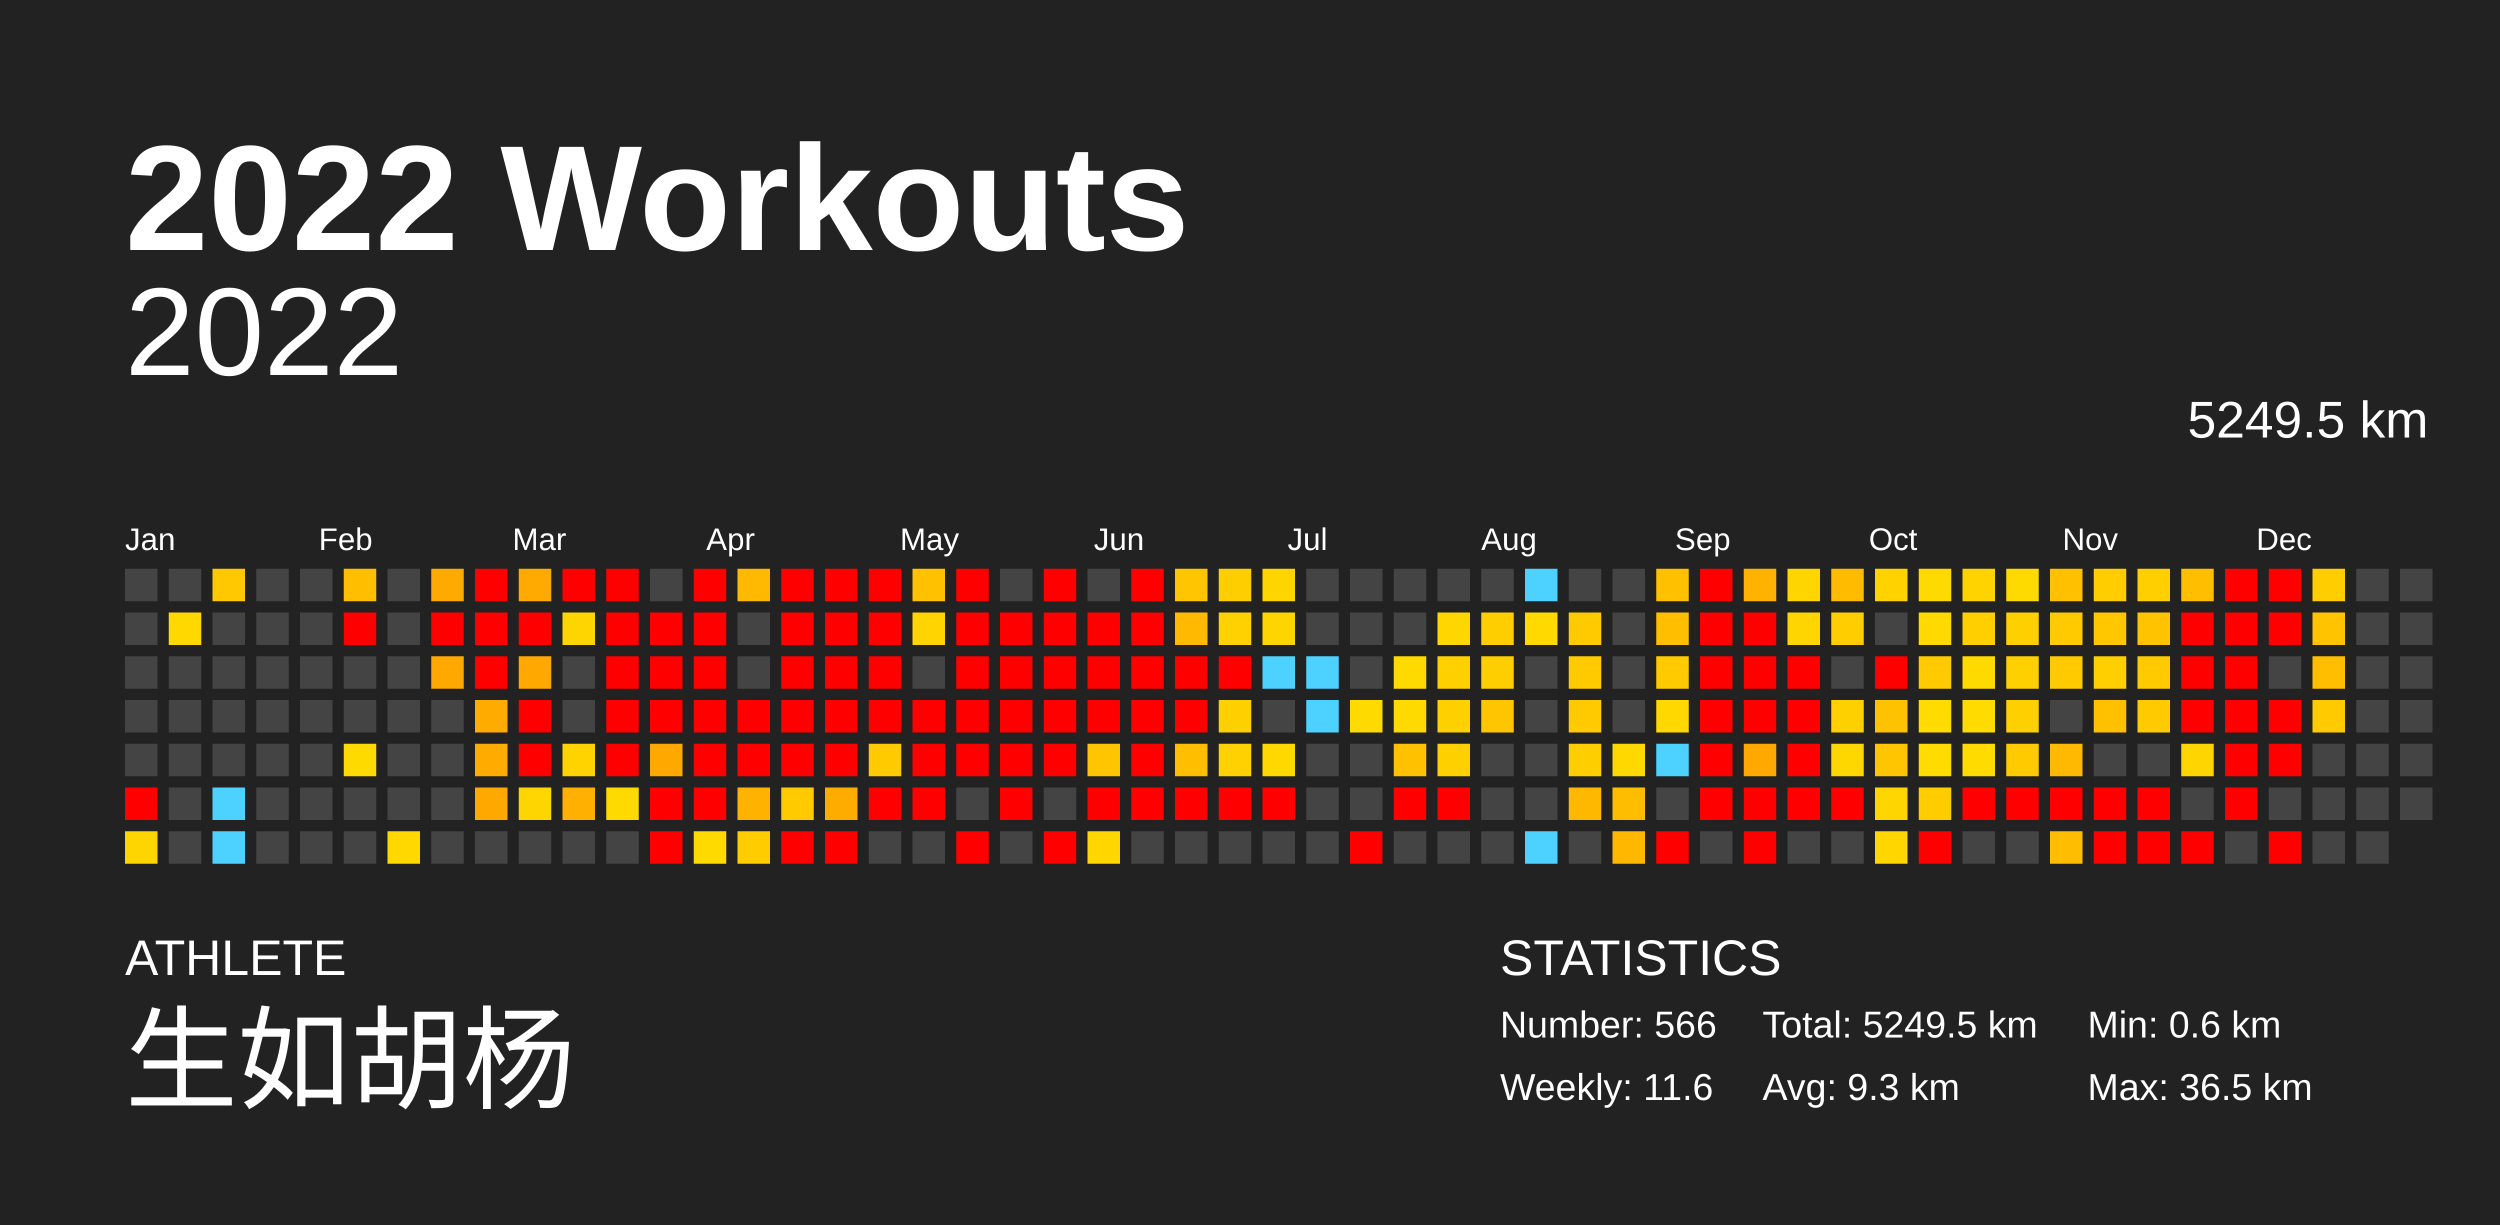
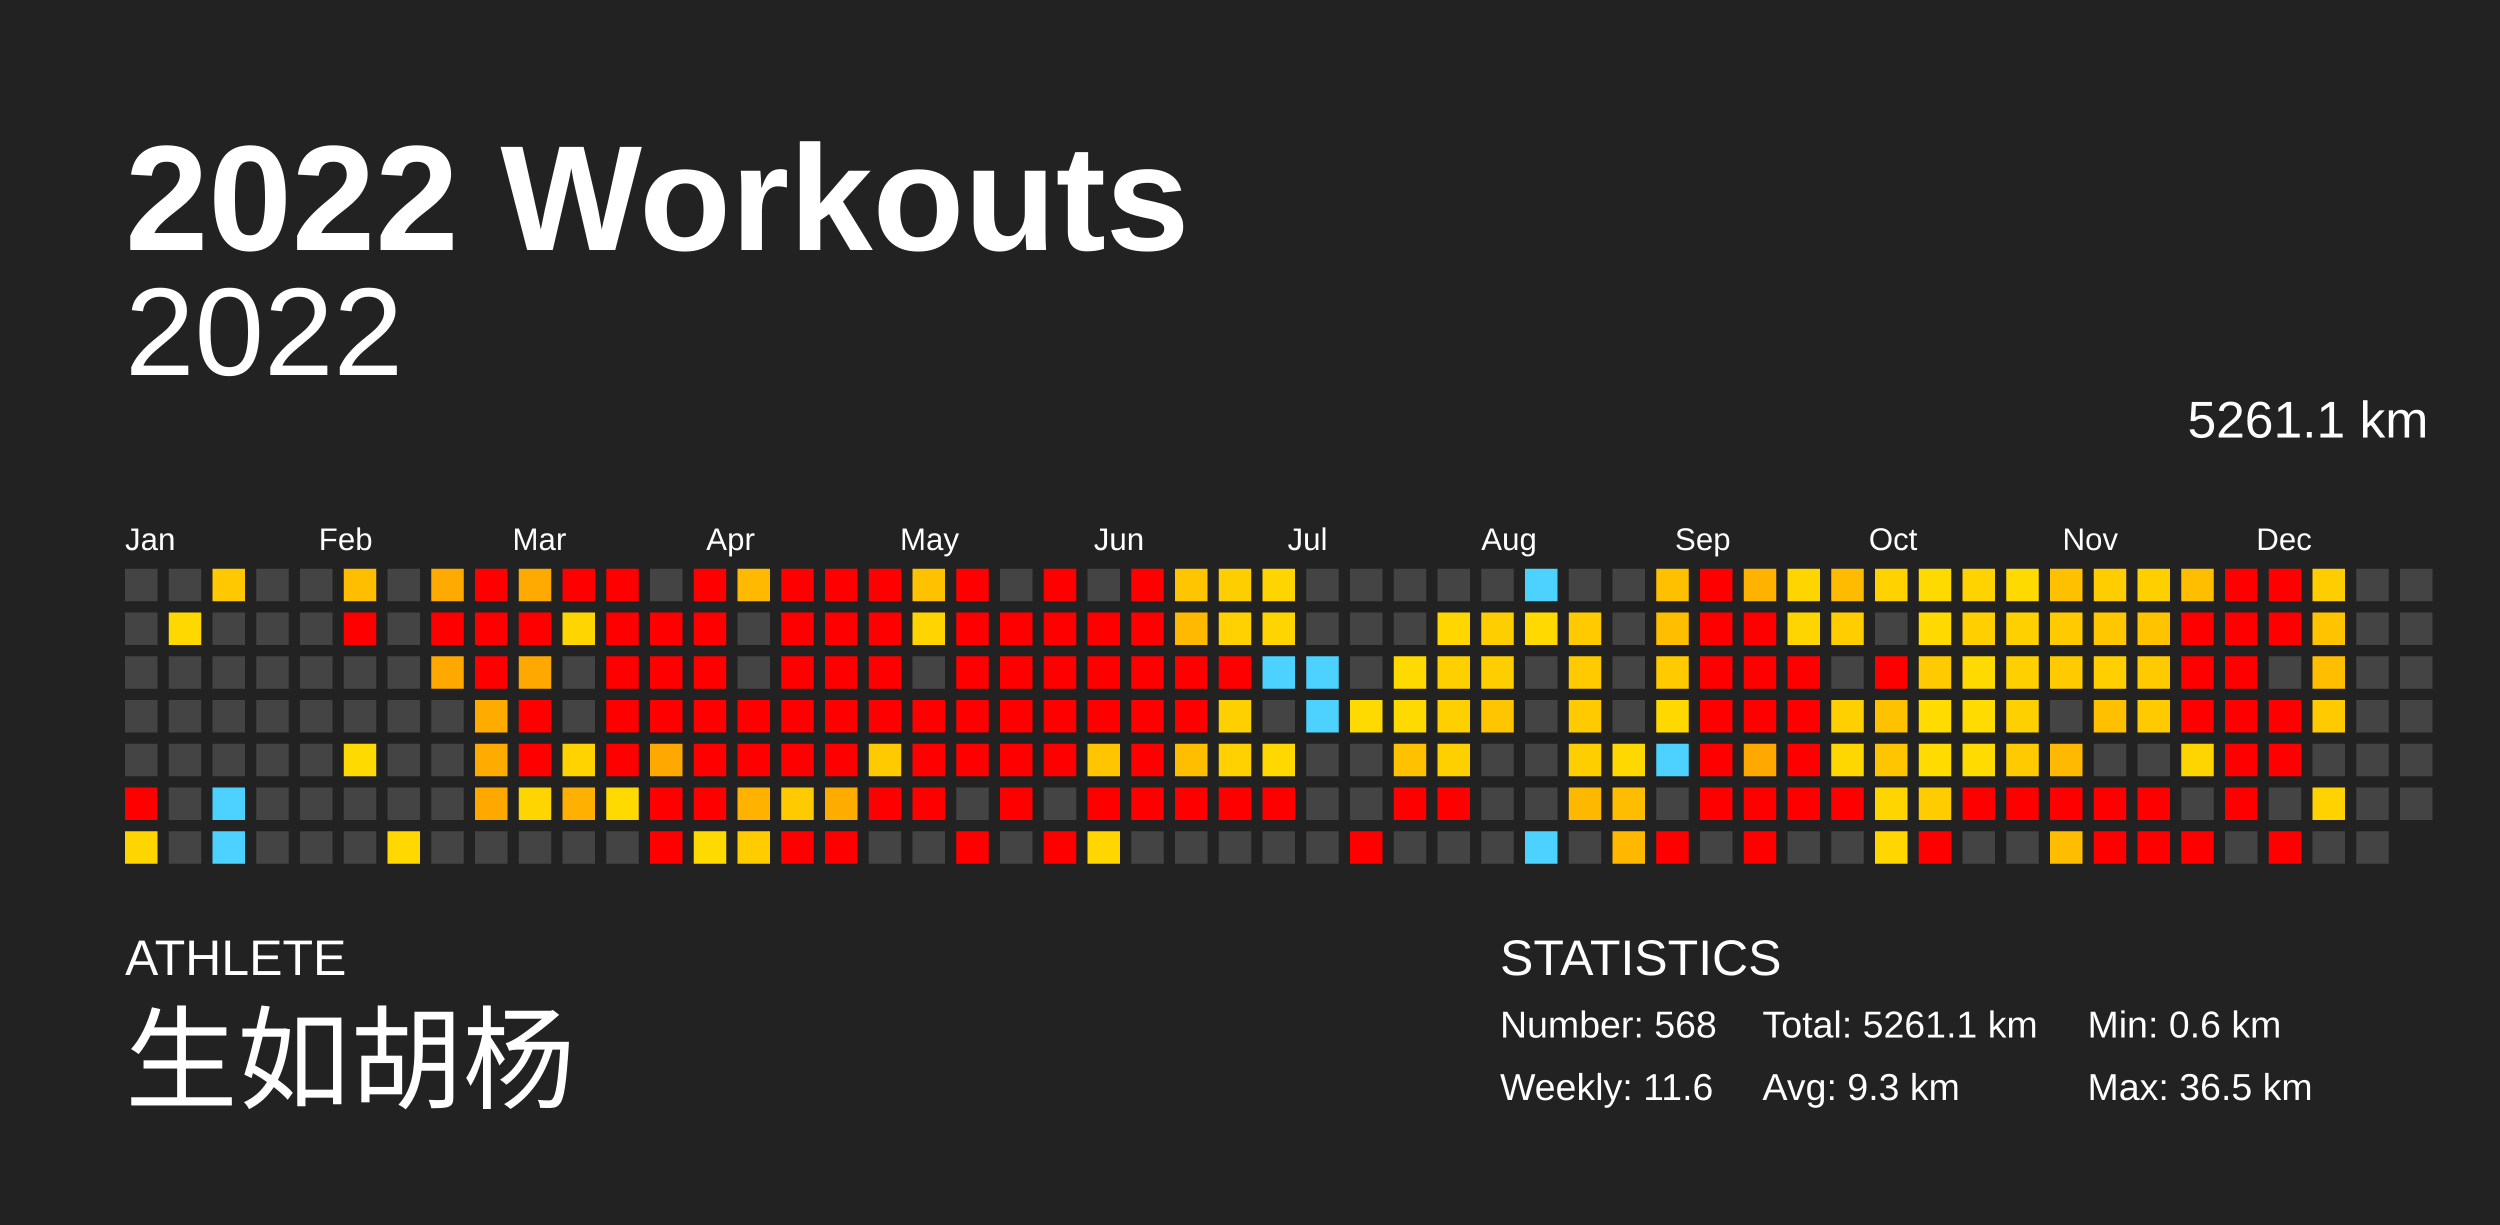
<svg xmlns="http://www.w3.org/2000/svg" baseProfile="full" height="98mm" version="1.1" viewBox="0,0,200,98" width="200mm">
  <defs />
  <rect fill="#222222" height="98" width="200" x="0" y="0" />
  <text fill="#FFFFFF" style="font-size:12px; font-family:Arial; font-weight:bold;" x="10" y="20">2022 Workouts</text>
  <text fill="#FFFFFF" style="font-size:4px; font-family:Arial" x="10" y="78">ATHLETE</text>
  <text fill="#FFFFFF" style="font-size:9px; font-family:Arial" x="10" y="88">生如胡杨</text>
  <text fill="#FFFFFF" style="font-size:4px; font-family:Arial" x="120" y="78">STATISTICS</text>
-   <text fill="#FFFFFF" style="font-size:3px; font-family:Arial" x="120" y="83">Number: 566</text>
+   <text fill="#FFFFFF" style="font-size:3px; font-family:Arial" x="120" y="83">Number: 568</text>
  <text fill="#FFFFFF" style="font-size:3px; font-family:Arial" x="120" y="88">Weekly: 11.6</text>
-   <text fill="#FFFFFF" style="font-size:3px; font-family:Arial" x="141" y="83">Total: 5249.5 km</text>
+   <text fill="#FFFFFF" style="font-size:3px; font-family:Arial" x="141" y="83">Total: 5261.1 km</text>
  <text fill="#FFFFFF" style="font-size:3px; font-family:Arial" x="141" y="88">Avg: 9.3 km</text>
  <text fill="#FFFFFF" style="font-size:3px; font-family:Arial" x="167" y="83">Min: 0.6 km</text>
  <text fill="#FFFFFF" style="font-size:3px; font-family:Arial" x="167" y="88">Max: 36.5 km</text>
  <text alignment-baseline="hanging" fill="#FFFFFF" style="font-size:10.0px; font-family:Arial;" x="10" y="30">2022</text>
-   <text alignment-baseline="hanging" fill="#FFFFFF" style="font-size:4.125px; font-family:Arial;" x="175" y="35">5249.5 km</text>
+   <text alignment-baseline="hanging" fill="#FFFFFF" style="font-size:4.125px; font-family:Arial;" x="175" y="35">5261.1 km</text>
  <text fill="#FFFFFF" style="font-size:2.5px; font-family:Arial" x="10.0" y="44">Jan</text>
  <text fill="#FFFFFF" style="font-size:2.5px; font-family:Arial" x="25.5" y="44">Feb</text>
  <text fill="#FFFFFF" style="font-size:2.5px; font-family:Arial" x="41.0" y="44">Mar</text>
  <text fill="#FFFFFF" style="font-size:2.5px; font-family:Arial" x="56.5" y="44">Apr</text>
  <text fill="#FFFFFF" style="font-size:2.5px; font-family:Arial" x="72.0" y="44">May</text>
  <text fill="#FFFFFF" style="font-size:2.5px; font-family:Arial" x="87.5" y="44">Jun</text>
  <text fill="#FFFFFF" style="font-size:2.5px; font-family:Arial" x="103.0" y="44">Jul</text>
  <text fill="#FFFFFF" style="font-size:2.5px; font-family:Arial" x="118.5" y="44">Aug</text>
  <text fill="#FFFFFF" style="font-size:2.5px; font-family:Arial" x="134.0" y="44">Sep</text>
  <text fill="#FFFFFF" style="font-size:2.5px; font-family:Arial" x="149.5" y="44">Oct</text>
  <text fill="#FFFFFF" style="font-size:2.5px; font-family:Arial" x="165.0" y="44">Nov</text>
  <text fill="#FFFFFF" style="font-size:2.5px; font-family:Arial" x="180.5" y="44">Dec</text>
  <rect fill="#444444" height="2.6" width="2.6" x="10.0" y="45.5" />
  <rect fill="#444444" height="2.6" width="2.6" x="10.0" y="49.0" />
  <rect fill="#444444" height="2.6" width="2.6" x="10.0" y="52.5" />
  <rect fill="#444444" height="2.6" width="2.6" x="10.0" y="56.0" />
  <rect fill="#444444" height="2.6" width="2.6" x="10.0" y="59.5" />
  <rect fill="red" height="2.6" width="2.6" x="10.0" y="63.0" />
  <rect fill="#ffd500" height="2.6" width="2.6" x="10.0" y="66.5" />
  <rect fill="#444444" height="2.6" width="2.6" x="13.5" y="45.5" />
  <rect fill="#ffd800" height="2.6" width="2.6" x="13.5" y="49.0" />
  <rect fill="#444444" height="2.6" width="2.6" x="13.5" y="52.5" />
  <rect fill="#444444" height="2.6" width="2.6" x="13.5" y="56.0" />
  <rect fill="#444444" height="2.6" width="2.6" x="13.5" y="59.5" />
  <rect fill="#444444" height="2.6" width="2.6" x="13.5" y="63.0" />
  <rect fill="#444444" height="2.6" width="2.6" x="13.5" y="66.5" />
  <rect fill="#ffc800" height="2.6" width="2.6" x="17.0" y="45.5" />
  <rect fill="#444444" height="2.6" width="2.6" x="17.0" y="49.0" />
  <rect fill="#444444" height="2.6" width="2.6" x="17.0" y="52.5" />
  <rect fill="#444444" height="2.6" width="2.6" x="17.0" y="56.0" />
  <rect fill="#444444" height="2.6" width="2.6" x="17.0" y="59.5" />
  <rect fill="#4dd2ff" height="2.6" width="2.6" x="17.0" y="63.0" />
  <rect fill="#4dd2ff" height="2.6" width="2.6" x="17.0" y="66.5" />
  <rect fill="#444444" height="2.6" width="2.6" x="20.5" y="45.5" />
  <rect fill="#444444" height="2.6" width="2.6" x="20.5" y="49.0" />
  <rect fill="#444444" height="2.6" width="2.6" x="20.5" y="52.5" />
  <rect fill="#444444" height="2.6" width="2.6" x="20.5" y="56.0" />
  <rect fill="#444444" height="2.6" width="2.6" x="20.5" y="59.5" />
  <rect fill="#444444" height="2.6" width="2.6" x="20.5" y="63.0" />
  <rect fill="#444444" height="2.6" width="2.6" x="20.5" y="66.5" />
  <rect fill="#444444" height="2.6" width="2.6" x="24.0" y="45.5" />
  <rect fill="#444444" height="2.6" width="2.6" x="24.0" y="49.0" />
  <rect fill="#444444" height="2.6" width="2.6" x="24.0" y="52.5" />
  <rect fill="#444444" height="2.6" width="2.6" x="24.0" y="56.0" />
  <rect fill="#444444" height="2.6" width="2.6" x="24.0" y="59.5" />
  <rect fill="#444444" height="2.6" width="2.6" x="24.0" y="63.0" />
  <rect fill="#444444" height="2.6" width="2.6" x="24.0" y="66.5" />
  <rect fill="#ffbe00" height="2.6" width="2.6" x="27.5" y="45.5" />
  <rect fill="red" height="2.6" width="2.6" x="27.5" y="49.0" />
  <rect fill="#444444" height="2.6" width="2.6" x="27.5" y="52.5" />
  <rect fill="#444444" height="2.6" width="2.6" x="27.5" y="56.0" />
  <rect fill="#ffda00" height="2.6" width="2.6" x="27.5" y="59.5" />
  <rect fill="#444444" height="2.6" width="2.6" x="27.5" y="63.0" />
  <rect fill="#444444" height="2.6" width="2.6" x="27.5" y="66.5" />
  <rect fill="#444444" height="2.6" width="2.6" x="31.0" y="45.5" />
  <rect fill="#444444" height="2.6" width="2.6" x="31.0" y="49.0" />
  <rect fill="#444444" height="2.6" width="2.6" x="31.0" y="52.5" />
  <rect fill="#444444" height="2.6" width="2.6" x="31.0" y="56.0" />
  <rect fill="#444444" height="2.6" width="2.6" x="31.0" y="59.5" />
  <rect fill="#444444" height="2.6" width="2.6" x="31.0" y="63.0" />
  <rect fill="#ffd800" height="2.6" width="2.6" x="31.0" y="66.5" />
  <rect fill="#ffaa00" height="2.6" width="2.6" x="34.5" y="45.5" />
  <rect fill="red" height="2.6" width="2.6" x="34.5" y="49.0" />
  <rect fill="#ffa800" height="2.6" width="2.6" x="34.5" y="52.5" />
  <rect fill="#444444" height="2.6" width="2.6" x="34.5" y="56.0" />
  <rect fill="#444444" height="2.6" width="2.6" x="34.5" y="59.5" />
  <rect fill="#444444" height="2.6" width="2.6" x="34.5" y="63.0" />
  <rect fill="#444444" height="2.6" width="2.6" x="34.5" y="66.5" />
  <rect fill="red" height="2.6" width="2.6" x="38.0" y="45.5" />
  <rect fill="red" height="2.6" width="2.6" x="38.0" y="49.0" />
  <rect fill="red" height="2.6" width="2.6" x="38.0" y="52.5" />
  <rect fill="#ffab00" height="2.6" width="2.6" x="38.0" y="56.0" />
  <rect fill="#ffab00" height="2.6" width="2.6" x="38.0" y="59.5" />
  <rect fill="#ffa900" height="2.6" width="2.6" x="38.0" y="63.0" />
  <rect fill="#444444" height="2.6" width="2.6" x="38.0" y="66.5" />
  <rect fill="#ffaa00" height="2.6" width="2.6" x="41.5" y="45.5" />
  <rect fill="red" height="2.6" width="2.6" x="41.5" y="49.0" />
  <rect fill="#ffa900" height="2.6" width="2.6" x="41.5" y="52.5" />
  <rect fill="red" height="2.6" width="2.6" x="41.5" y="56.0" />
  <rect fill="red" height="2.6" width="2.6" x="41.5" y="59.5" />
  <rect fill="#ffd500" height="2.6" width="2.6" x="41.5" y="63.0" />
  <rect fill="#444444" height="2.6" width="2.6" x="41.5" y="66.5" />
  <rect fill="red" height="2.6" width="2.6" x="45.0" y="45.5" />
  <rect fill="#ffd500" height="2.6" width="2.6" x="45.0" y="49.0" />
  <rect fill="#444444" height="2.6" width="2.6" x="45.0" y="52.5" />
  <rect fill="#444444" height="2.6" width="2.6" x="45.0" y="56.0" />
  <rect fill="#ffd300" height="2.6" width="2.6" x="45.0" y="59.5" />
  <rect fill="#ffb000" height="2.6" width="2.6" x="45.0" y="63.0" />
  <rect fill="#444444" height="2.6" width="2.6" x="45.0" y="66.5" />
  <rect fill="red" height="2.6" width="2.6" x="48.5" y="45.5" />
  <rect fill="red" height="2.6" width="2.6" x="48.5" y="49.0" />
  <rect fill="red" height="2.6" width="2.6" x="48.5" y="52.5" />
  <rect fill="red" height="2.6" width="2.6" x="48.5" y="56.0" />
  <rect fill="red" height="2.6" width="2.6" x="48.5" y="59.5" />
  <rect fill="#ffda00" height="2.6" width="2.6" x="48.5" y="63.0" />
  <rect fill="#444444" height="2.6" width="2.6" x="48.5" y="66.5" />
  <rect fill="#444444" height="2.6" width="2.6" x="52.0" y="45.5" />
  <rect fill="red" height="2.6" width="2.6" x="52.0" y="49.0" />
  <rect fill="red" height="2.6" width="2.6" x="52.0" y="52.5" />
  <rect fill="red" height="2.6" width="2.6" x="52.0" y="56.0" />
  <rect fill="#ffa800" height="2.6" width="2.6" x="52.0" y="59.5" />
  <rect fill="red" height="2.6" width="2.6" x="52.0" y="63.0" />
  <rect fill="red" height="2.6" width="2.6" x="52.0" y="66.5" />
  <rect fill="red" height="2.6" width="2.6" x="55.5" y="45.5" />
  <rect fill="red" height="2.6" width="2.6" x="55.5" y="49.0" />
  <rect fill="red" height="2.6" width="2.6" x="55.5" y="52.5" />
  <rect fill="red" height="2.6" width="2.6" x="55.5" y="56.0" />
  <rect fill="red" height="2.6" width="2.6" x="55.5" y="59.5" />
  <rect fill="red" height="2.6" width="2.6" x="55.5" y="63.0" />
  <rect fill="#ffda00" height="2.6" width="2.6" x="55.5" y="66.5" />
  <rect fill="#ffb900" height="2.6" width="2.6" x="59.0" y="45.5" />
  <rect fill="#444444" height="2.6" width="2.6" x="59.0" y="49.0" />
  <rect fill="#444444" height="2.6" width="2.6" x="59.0" y="52.5" />
  <rect fill="red" height="2.6" width="2.6" x="59.0" y="56.0" />
  <rect fill="red" height="2.6" width="2.6" x="59.0" y="59.5" />
  <rect fill="#ffb300" height="2.6" width="2.6" x="59.0" y="63.0" />
  <rect fill="#ffcc00" height="2.6" width="2.6" x="59.0" y="66.5" />
  <rect fill="red" height="2.6" width="2.6" x="62.5" y="45.5" />
  <rect fill="red" height="2.6" width="2.6" x="62.5" y="49.0" />
  <rect fill="red" height="2.6" width="2.6" x="62.5" y="52.5" />
  <rect fill="red" height="2.6" width="2.6" x="62.5" y="56.0" />
  <rect fill="red" height="2.6" width="2.6" x="62.5" y="59.5" />
  <rect fill="#ffca00" height="2.6" width="2.6" x="62.5" y="63.0" />
  <rect fill="red" height="2.6" width="2.6" x="62.5" y="66.5" />
  <rect fill="red" height="2.6" width="2.6" x="66.0" y="45.5" />
  <rect fill="red" height="2.6" width="2.6" x="66.0" y="49.0" />
  <rect fill="red" height="2.6" width="2.6" x="66.0" y="52.5" />
  <rect fill="red" height="2.6" width="2.6" x="66.0" y="56.0" />
  <rect fill="red" height="2.6" width="2.6" x="66.0" y="59.5" />
  <rect fill="#ffac00" height="2.6" width="2.6" x="66.0" y="63.0" />
  <rect fill="red" height="2.6" width="2.6" x="66.0" y="66.5" />
  <rect fill="red" height="2.6" width="2.6" x="69.5" y="45.5" />
  <rect fill="red" height="2.6" width="2.6" x="69.5" y="49.0" />
  <rect fill="red" height="2.6" width="2.6" x="69.5" y="52.5" />
  <rect fill="red" height="2.6" width="2.6" x="69.5" y="56.0" />
  <rect fill="#ffcb00" height="2.6" width="2.6" x="69.5" y="59.5" />
  <rect fill="red" height="2.6" width="2.6" x="69.5" y="63.0" />
  <rect fill="#444444" height="2.6" width="2.6" x="69.5" y="66.5" />
  <rect fill="#ffc100" height="2.6" width="2.6" x="73.0" y="45.5" />
  <rect fill="#ffd400" height="2.6" width="2.6" x="73.0" y="49.0" />
  <rect fill="#444444" height="2.6" width="2.6" x="73.0" y="52.5" />
  <rect fill="red" height="2.6" width="2.6" x="73.0" y="56.0" />
  <rect fill="red" height="2.6" width="2.6" x="73.0" y="59.5" />
  <rect fill="red" height="2.6" width="2.6" x="73.0" y="63.0" />
  <rect fill="#444444" height="2.6" width="2.6" x="73.0" y="66.5" />
  <rect fill="red" height="2.6" width="2.6" x="76.5" y="45.5" />
  <rect fill="red" height="2.6" width="2.6" x="76.5" y="49.0" />
  <rect fill="red" height="2.6" width="2.6" x="76.5" y="52.5" />
  <rect fill="red" height="2.6" width="2.6" x="76.5" y="56.0" />
  <rect fill="red" height="2.6" width="2.6" x="76.5" y="59.5" />
  <rect fill="#444444" height="2.6" width="2.6" x="76.5" y="63.0" />
  <rect fill="red" height="2.6" width="2.6" x="76.5" y="66.5" />
  <rect fill="#444444" height="2.6" width="2.6" x="80.0" y="45.5" />
  <rect fill="red" height="2.6" width="2.6" x="80.0" y="49.0" />
  <rect fill="red" height="2.6" width="2.6" x="80.0" y="52.5" />
  <rect fill="red" height="2.6" width="2.6" x="80.0" y="56.0" />
  <rect fill="red" height="2.6" width="2.6" x="80.0" y="59.5" />
  <rect fill="red" height="2.6" width="2.6" x="80.0" y="63.0" />
  <rect fill="#444444" height="2.6" width="2.6" x="80.0" y="66.5" />
  <rect fill="red" height="2.6" width="2.6" x="83.5" y="45.5" />
  <rect fill="red" height="2.6" width="2.6" x="83.5" y="49.0" />
  <rect fill="red" height="2.6" width="2.6" x="83.5" y="52.5" />
  <rect fill="red" height="2.6" width="2.6" x="83.5" y="56.0" />
  <rect fill="red" height="2.6" width="2.6" x="83.5" y="59.5" />
  <rect fill="#444444" height="2.6" width="2.6" x="83.5" y="63.0" />
  <rect fill="red" height="2.6" width="2.6" x="83.5" y="66.5" />
  <rect fill="#444444" height="2.6" width="2.6" x="87.0" y="45.5" />
  <rect fill="red" height="2.6" width="2.6" x="87.0" y="49.0" />
  <rect fill="red" height="2.6" width="2.6" x="87.0" y="52.5" />
  <rect fill="red" height="2.6" width="2.6" x="87.0" y="56.0" />
  <rect fill="#ffc600" height="2.6" width="2.6" x="87.0" y="59.5" />
  <rect fill="red" height="2.6" width="2.6" x="87.0" y="63.0" />
  <rect fill="#ffd600" height="2.6" width="2.6" x="87.0" y="66.5" />
  <rect fill="red" height="2.6" width="2.6" x="90.5" y="45.5" />
  <rect fill="red" height="2.6" width="2.6" x="90.5" y="49.0" />
  <rect fill="red" height="2.6" width="2.6" x="90.5" y="52.5" />
  <rect fill="red" height="2.6" width="2.6" x="90.5" y="56.0" />
  <rect fill="red" height="2.6" width="2.6" x="90.5" y="59.5" />
  <rect fill="red" height="2.6" width="2.6" x="90.5" y="63.0" />
  <rect fill="#444444" height="2.6" width="2.6" x="90.5" y="66.5" />
  <rect fill="#ffc500" height="2.6" width="2.6" x="94.0" y="45.5" />
  <rect fill="#ffb900" height="2.6" width="2.6" x="94.0" y="49.0" />
  <rect fill="red" height="2.6" width="2.6" x="94.0" y="52.5" />
  <rect fill="red" height="2.6" width="2.6" x="94.0" y="56.0" />
  <rect fill="#ffbe00" height="2.6" width="2.6" x="94.0" y="59.5" />
  <rect fill="red" height="2.6" width="2.6" x="94.0" y="63.0" />
  <rect fill="#444444" height="2.6" width="2.6" x="94.0" y="66.5" />
  <rect fill="#ffce00" height="2.6" width="2.6" x="97.5" y="45.5" />
  <rect fill="#ffd100" height="2.6" width="2.6" x="97.5" y="49.0" />
  <rect fill="red" height="2.6" width="2.6" x="97.5" y="52.5" />
  <rect fill="#ffd000" height="2.6" width="2.6" x="97.5" y="56.0" />
  <rect fill="#ffd100" height="2.6" width="2.6" x="97.5" y="59.5" />
  <rect fill="red" height="2.6" width="2.6" x="97.5" y="63.0" />
  <rect fill="#444444" height="2.6" width="2.6" x="97.5" y="66.5" />
  <rect fill="#ffd500" height="2.6" width="2.6" x="101.0" y="45.5" />
  <rect fill="#ffd500" height="2.6" width="2.6" x="101.0" y="49.0" />
  <rect fill="#4dd2ff" height="2.6" width="2.6" x="101.0" y="52.5" />
  <rect fill="#444444" height="2.6" width="2.6" x="101.0" y="56.0" />
  <rect fill="#ffd800" height="2.6" width="2.6" x="101.0" y="59.5" />
  <rect fill="red" height="2.6" width="2.6" x="101.0" y="63.0" />
  <rect fill="#444444" height="2.6" width="2.6" x="101.0" y="66.5" />
  <rect fill="#444444" height="2.6" width="2.6" x="104.5" y="45.5" />
  <rect fill="#444444" height="2.6" width="2.6" x="104.5" y="49.0" />
  <rect fill="#4dd2ff" height="2.6" width="2.6" x="104.5" y="52.5" />
  <rect fill="#4dd2ff" height="2.6" width="2.6" x="104.5" y="56.0" />
  <rect fill="#444444" height="2.6" width="2.6" x="104.5" y="59.5" />
  <rect fill="#444444" height="2.6" width="2.6" x="104.5" y="63.0" />
  <rect fill="#444444" height="2.6" width="2.6" x="104.5" y="66.5" />
  <rect fill="#444444" height="2.6" width="2.6" x="108.0" y="45.5" />
  <rect fill="#444444" height="2.6" width="2.6" x="108.0" y="49.0" />
  <rect fill="#444444" height="2.6" width="2.6" x="108.0" y="52.5" />
  <rect fill="#ffda00" height="2.6" width="2.6" x="108.0" y="56.0" />
  <rect fill="#444444" height="2.6" width="2.6" x="108.0" y="59.5" />
  <rect fill="#444444" height="2.6" width="2.6" x="108.0" y="63.0" />
  <rect fill="red" height="2.6" width="2.6" x="108.0" y="66.5" />
  <rect fill="#444444" height="2.6" width="2.6" x="111.5" y="45.5" />
  <rect fill="#444444" height="2.6" width="2.6" x="111.5" y="49.0" />
  <rect fill="#ffda00" height="2.6" width="2.6" x="111.5" y="52.5" />
  <rect fill="#ffda00" height="2.6" width="2.6" x="111.5" y="56.0" />
  <rect fill="#ffc100" height="2.6" width="2.6" x="111.5" y="59.5" />
  <rect fill="red" height="2.6" width="2.6" x="111.5" y="63.0" />
  <rect fill="#444444" height="2.6" width="2.6" x="111.5" y="66.5" />
  <rect fill="#444444" height="2.6" width="2.6" x="115.0" y="45.5" />
  <rect fill="#ffd600" height="2.6" width="2.6" x="115.0" y="49.0" />
  <rect fill="#ffd000" height="2.6" width="2.6" x="115.0" y="52.5" />
  <rect fill="#ffd000" height="2.6" width="2.6" x="115.0" y="56.0" />
  <rect fill="#ffd000" height="2.6" width="2.6" x="115.0" y="59.5" />
  <rect fill="red" height="2.6" width="2.6" x="115.0" y="63.0" />
  <rect fill="#444444" height="2.6" width="2.6" x="115.0" y="66.5" />
  <rect fill="#444444" height="2.6" width="2.6" x="118.5" y="45.5" />
  <rect fill="#ffce00" height="2.6" width="2.6" x="118.5" y="49.0" />
  <rect fill="#ffce00" height="2.6" width="2.6" x="118.5" y="52.5" />
  <rect fill="#ffc600" height="2.6" width="2.6" x="118.5" y="56.0" />
  <rect fill="#444444" height="2.6" width="2.6" x="118.5" y="59.5" />
  <rect fill="#444444" height="2.6" width="2.6" x="118.5" y="63.0" />
  <rect fill="#444444" height="2.6" width="2.6" x="118.5" y="66.5" />
  <rect fill="#4dd2ff" height="2.6" width="2.6" x="122.0" y="45.5" />
  <rect fill="#ffd900" height="2.6" width="2.6" x="122.0" y="49.0" />
  <rect fill="#444444" height="2.6" width="2.6" x="122.0" y="52.5" />
  <rect fill="#444444" height="2.6" width="2.6" x="122.0" y="56.0" />
  <rect fill="#444444" height="2.6" width="2.6" x="122.0" y="59.5" />
  <rect fill="#444444" height="2.6" width="2.6" x="122.0" y="63.0" />
  <rect fill="#4dd2ff" height="2.6" width="2.6" x="122.0" y="66.5" />
  <rect fill="#444444" height="2.6" width="2.6" x="125.5" y="45.5" />
  <rect fill="#ffcb00" height="2.6" width="2.6" x="125.5" y="49.0" />
  <rect fill="#ffcb00" height="2.6" width="2.6" x="125.5" y="52.5" />
  <rect fill="#ffcb00" height="2.6" width="2.6" x="125.5" y="56.0" />
  <rect fill="#ffce00" height="2.6" width="2.6" x="125.5" y="59.5" />
  <rect fill="#ffb800" height="2.6" width="2.6" x="125.5" y="63.0" />
  <rect fill="#444444" height="2.6" width="2.6" x="125.5" y="66.5" />
  <rect fill="#444444" height="2.6" width="2.6" x="129.0" y="45.5" />
  <rect fill="#444444" height="2.6" width="2.6" x="129.0" y="49.0" />
  <rect fill="#444444" height="2.6" width="2.6" x="129.0" y="52.5" />
  <rect fill="#444444" height="2.6" width="2.6" x="129.0" y="56.0" />
  <rect fill="#ffd800" height="2.6" width="2.6" x="129.0" y="59.5" />
  <rect fill="#ffbd00" height="2.6" width="2.6" x="129.0" y="63.0" />
  <rect fill="#ffb700" height="2.6" width="2.6" x="129.0" y="66.5" />
  <rect fill="#ffc000" height="2.6" width="2.6" x="132.5" y="45.5" />
  <rect fill="#ffbf00" height="2.6" width="2.6" x="132.5" y="49.0" />
  <rect fill="#ffcb00" height="2.6" width="2.6" x="132.5" y="52.5" />
  <rect fill="#ffd800" height="2.6" width="2.6" x="132.5" y="56.0" />
  <rect fill="#4dd2ff" height="2.6" width="2.6" x="132.5" y="59.5" />
  <rect fill="#444444" height="2.6" width="2.6" x="132.5" y="63.0" />
  <rect fill="red" height="2.6" width="2.6" x="132.5" y="66.5" />
  <rect fill="red" height="2.6" width="2.6" x="136.0" y="45.5" />
  <rect fill="red" height="2.6" width="2.6" x="136.0" y="49.0" />
  <rect fill="red" height="2.6" width="2.6" x="136.0" y="52.5" />
  <rect fill="red" height="2.6" width="2.6" x="136.0" y="56.0" />
  <rect fill="red" height="2.6" width="2.6" x="136.0" y="59.5" />
  <rect fill="red" height="2.6" width="2.6" x="136.0" y="63.0" />
  <rect fill="#444444" height="2.6" width="2.6" x="136.0" y="66.5" />
  <rect fill="#ffb300" height="2.6" width="2.6" x="139.5" y="45.5" />
  <rect fill="red" height="2.6" width="2.6" x="139.5" y="49.0" />
  <rect fill="red" height="2.6" width="2.6" x="139.5" y="52.5" />
  <rect fill="red" height="2.6" width="2.6" x="139.5" y="56.0" />
  <rect fill="#ffa800" height="2.6" width="2.6" x="139.5" y="59.5" />
  <rect fill="red" height="2.6" width="2.6" x="139.5" y="63.0" />
  <rect fill="red" height="2.6" width="2.6" x="139.5" y="66.5" />
  <rect fill="#ffd500" height="2.6" width="2.6" x="143.0" y="45.5" />
  <rect fill="#ffd500" height="2.6" width="2.6" x="143.0" y="49.0" />
  <rect fill="red" height="2.6" width="2.6" x="143.0" y="52.5" />
  <rect fill="red" height="2.6" width="2.6" x="143.0" y="56.0" />
  <rect fill="red" height="2.6" width="2.6" x="143.0" y="59.5" />
  <rect fill="red" height="2.6" width="2.6" x="143.0" y="63.0" />
  <rect fill="#444444" height="2.6" width="2.6" x="143.0" y="66.5" />
  <rect fill="#ffbb00" height="2.6" width="2.6" x="146.5" y="45.5" />
  <rect fill="#ffcd00" height="2.6" width="2.6" x="146.5" y="49.0" />
  <rect fill="#444444" height="2.6" width="2.6" x="146.5" y="52.5" />
  <rect fill="#ffd000" height="2.6" width="2.6" x="146.5" y="56.0" />
  <rect fill="#ffd700" height="2.6" width="2.6" x="146.5" y="59.5" />
  <rect fill="red" height="2.6" width="2.6" x="146.5" y="63.0" />
  <rect fill="#444444" height="2.6" width="2.6" x="146.5" y="66.5" />
  <rect fill="#ffd200" height="2.6" width="2.6" x="150.0" y="45.5" />
  <rect fill="#444444" height="2.6" width="2.6" x="150.0" y="49.0" />
  <rect fill="red" height="2.6" width="2.6" x="150.0" y="52.5" />
  <rect fill="#ffc200" height="2.6" width="2.6" x="150.0" y="56.0" />
  <rect fill="#ffc500" height="2.6" width="2.6" x="150.0" y="59.5" />
  <rect fill="#ffd500" height="2.6" width="2.6" x="150.0" y="63.0" />
  <rect fill="#ffd600" height="2.6" width="2.6" x="150.0" y="66.5" />
  <rect fill="#ffda00" height="2.6" width="2.6" x="153.5" y="45.5" />
  <rect fill="#ffd900" height="2.6" width="2.6" x="153.5" y="49.0" />
  <rect fill="#ffcb00" height="2.6" width="2.6" x="153.5" y="52.5" />
  <rect fill="#ffdb00" height="2.6" width="2.6" x="153.5" y="56.0" />
  <rect fill="#ffdb00" height="2.6" width="2.6" x="153.5" y="59.5" />
  <rect fill="#ffcc00" height="2.6" width="2.6" x="153.5" y="63.0" />
  <rect fill="red" height="2.6" width="2.6" x="153.5" y="66.5" />
  <rect fill="#ffd300" height="2.6" width="2.6" x="157.0" y="45.5" />
  <rect fill="#ffcf00" height="2.6" width="2.6" x="157.0" y="49.0" />
  <rect fill="#ffda00" height="2.6" width="2.6" x="157.0" y="52.5" />
  <rect fill="#ffdb00" height="2.6" width="2.6" x="157.0" y="56.0" />
  <rect fill="#ffdb00" height="2.6" width="2.6" x="157.0" y="59.5" />
  <rect fill="red" height="2.6" width="2.6" x="157.0" y="63.0" />
  <rect fill="#444444" height="2.6" width="2.6" x="157.0" y="66.5" />
  <rect fill="#ffda00" height="2.6" width="2.6" x="160.5" y="45.5" />
  <rect fill="#ffd000" height="2.6" width="2.6" x="160.5" y="49.0" />
  <rect fill="#ffd000" height="2.6" width="2.6" x="160.5" y="52.5" />
  <rect fill="#ffd000" height="2.6" width="2.6" x="160.5" y="56.0" />
  <rect fill="#ffcb00" height="2.6" width="2.6" x="160.5" y="59.5" />
  <rect fill="red" height="2.6" width="2.6" x="160.5" y="63.0" />
  <rect fill="#444444" height="2.6" width="2.6" x="160.5" y="66.5" />
  <rect fill="#ffc000" height="2.6" width="2.6" x="164.0" y="45.5" />
  <rect fill="#ffcb00" height="2.6" width="2.6" x="164.0" y="49.0" />
  <rect fill="#ffcb00" height="2.6" width="2.6" x="164.0" y="52.5" />
  <rect fill="#444444" height="2.6" width="2.6" x="164.0" y="56.0" />
  <rect fill="#ffb900" height="2.6" width="2.6" x="164.0" y="59.5" />
  <rect fill="red" height="2.6" width="2.6" x="164.0" y="63.0" />
  <rect fill="#ffbd00" height="2.6" width="2.6" x="164.0" y="66.5" />
  <rect fill="#ffcd00" height="2.6" width="2.6" x="167.5" y="45.5" />
  <rect fill="#ffc700" height="2.6" width="2.6" x="167.5" y="49.0" />
  <rect fill="#ffcf00" height="2.6" width="2.6" x="167.5" y="52.5" />
  <rect fill="#ffc000" height="2.6" width="2.6" x="167.5" y="56.0" />
  <rect fill="#444444" height="2.6" width="2.6" x="167.5" y="59.5" />
  <rect fill="red" height="2.6" width="2.6" x="167.5" y="63.0" />
  <rect fill="red" height="2.6" width="2.6" x="167.5" y="66.5" />
  <rect fill="#ffcf00" height="2.6" width="2.6" x="171.0" y="45.5" />
  <rect fill="#ffc300" height="2.6" width="2.6" x="171.0" y="49.0" />
  <rect fill="#ffca00" height="2.6" width="2.6" x="171.0" y="52.5" />
  <rect fill="#ffcb00" height="2.6" width="2.6" x="171.0" y="56.0" />
  <rect fill="#444444" height="2.6" width="2.6" x="171.0" y="59.5" />
  <rect fill="red" height="2.6" width="2.6" x="171.0" y="63.0" />
  <rect fill="red" height="2.6" width="2.6" x="171.0" y="66.5" />
  <rect fill="#ffbe00" height="2.6" width="2.6" x="174.5" y="45.5" />
  <rect fill="red" height="2.6" width="2.6" x="174.5" y="49.0" />
  <rect fill="red" height="2.6" width="2.6" x="174.5" y="52.5" />
  <rect fill="red" height="2.6" width="2.6" x="174.5" y="56.0" />
  <rect fill="#ffd500" height="2.6" width="2.6" x="174.5" y="59.5" />
  <rect fill="#444444" height="2.6" width="2.6" x="174.5" y="63.0" />
  <rect fill="red" height="2.6" width="2.6" x="174.5" y="66.5" />
  <rect fill="red" height="2.6" width="2.6" x="178.0" y="45.5" />
  <rect fill="red" height="2.6" width="2.6" x="178.0" y="49.0" />
  <rect fill="red" height="2.6" width="2.6" x="178.0" y="52.5" />
  <rect fill="red" height="2.6" width="2.6" x="178.0" y="56.0" />
  <rect fill="red" height="2.6" width="2.6" x="178.0" y="59.5" />
  <rect fill="red" height="2.6" width="2.6" x="178.0" y="63.0" />
  <rect fill="#444444" height="2.6" width="2.6" x="178.0" y="66.5" />
  <rect fill="red" height="2.6" width="2.6" x="181.5" y="45.5" />
  <rect fill="red" height="2.6" width="2.6" x="181.5" y="49.0" />
  <rect fill="#444444" height="2.6" width="2.6" x="181.5" y="52.5" />
  <rect fill="red" height="2.6" width="2.6" x="181.5" y="56.0" />
  <rect fill="red" height="2.6" width="2.6" x="181.5" y="59.5" />
  <rect fill="#444444" height="2.6" width="2.6" x="181.5" y="63.0" />
  <rect fill="red" height="2.6" width="2.6" x="181.5" y="66.5" />
  <rect fill="#ffcd00" height="2.6" width="2.6" x="185.0" y="45.5" />
  <rect fill="#ffc300" height="2.6" width="2.6" x="185.0" y="49.0" />
  <rect fill="#ffbf00" height="2.6" width="2.6" x="185.0" y="52.5" />
  <rect fill="#ffca00" height="2.6" width="2.6" x="185.0" y="56.0" />
  <rect fill="#444444" height="2.6" width="2.6" x="185.0" y="59.5" />
-   <rect fill="#444444" height="2.6" width="2.6" x="185.0" y="63.0" />
+   <rect fill="#ffd200" height="2.6" width="2.6" x="185.0" y="63.0" />
  <rect fill="#444444" height="2.6" width="2.6" x="185.0" y="66.5" />
  <rect fill="#444444" height="2.6" width="2.6" x="188.5" y="45.5" />
  <rect fill="#444444" height="2.6" width="2.6" x="188.5" y="49.0" />
  <rect fill="#444444" height="2.6" width="2.6" x="188.5" y="52.5" />
  <rect fill="#444444" height="2.6" width="2.6" x="188.5" y="56.0" />
  <rect fill="#444444" height="2.6" width="2.6" x="188.5" y="59.5" />
  <rect fill="#444444" height="2.6" width="2.6" x="188.5" y="63.0" />
  <rect fill="#444444" height="2.6" width="2.6" x="188.5" y="66.5" />
  <rect fill="#444444" height="2.6" width="2.6" x="192.0" y="45.5" />
  <rect fill="#444444" height="2.6" width="2.6" x="192.0" y="49.0" />
  <rect fill="#444444" height="2.6" width="2.6" x="192.0" y="52.5" />
  <rect fill="#444444" height="2.6" width="2.6" x="192.0" y="56.0" />
  <rect fill="#444444" height="2.6" width="2.6" x="192.0" y="59.5" />
  <rect fill="#444444" height="2.6" width="2.6" x="192.0" y="63.0" />
</svg>
